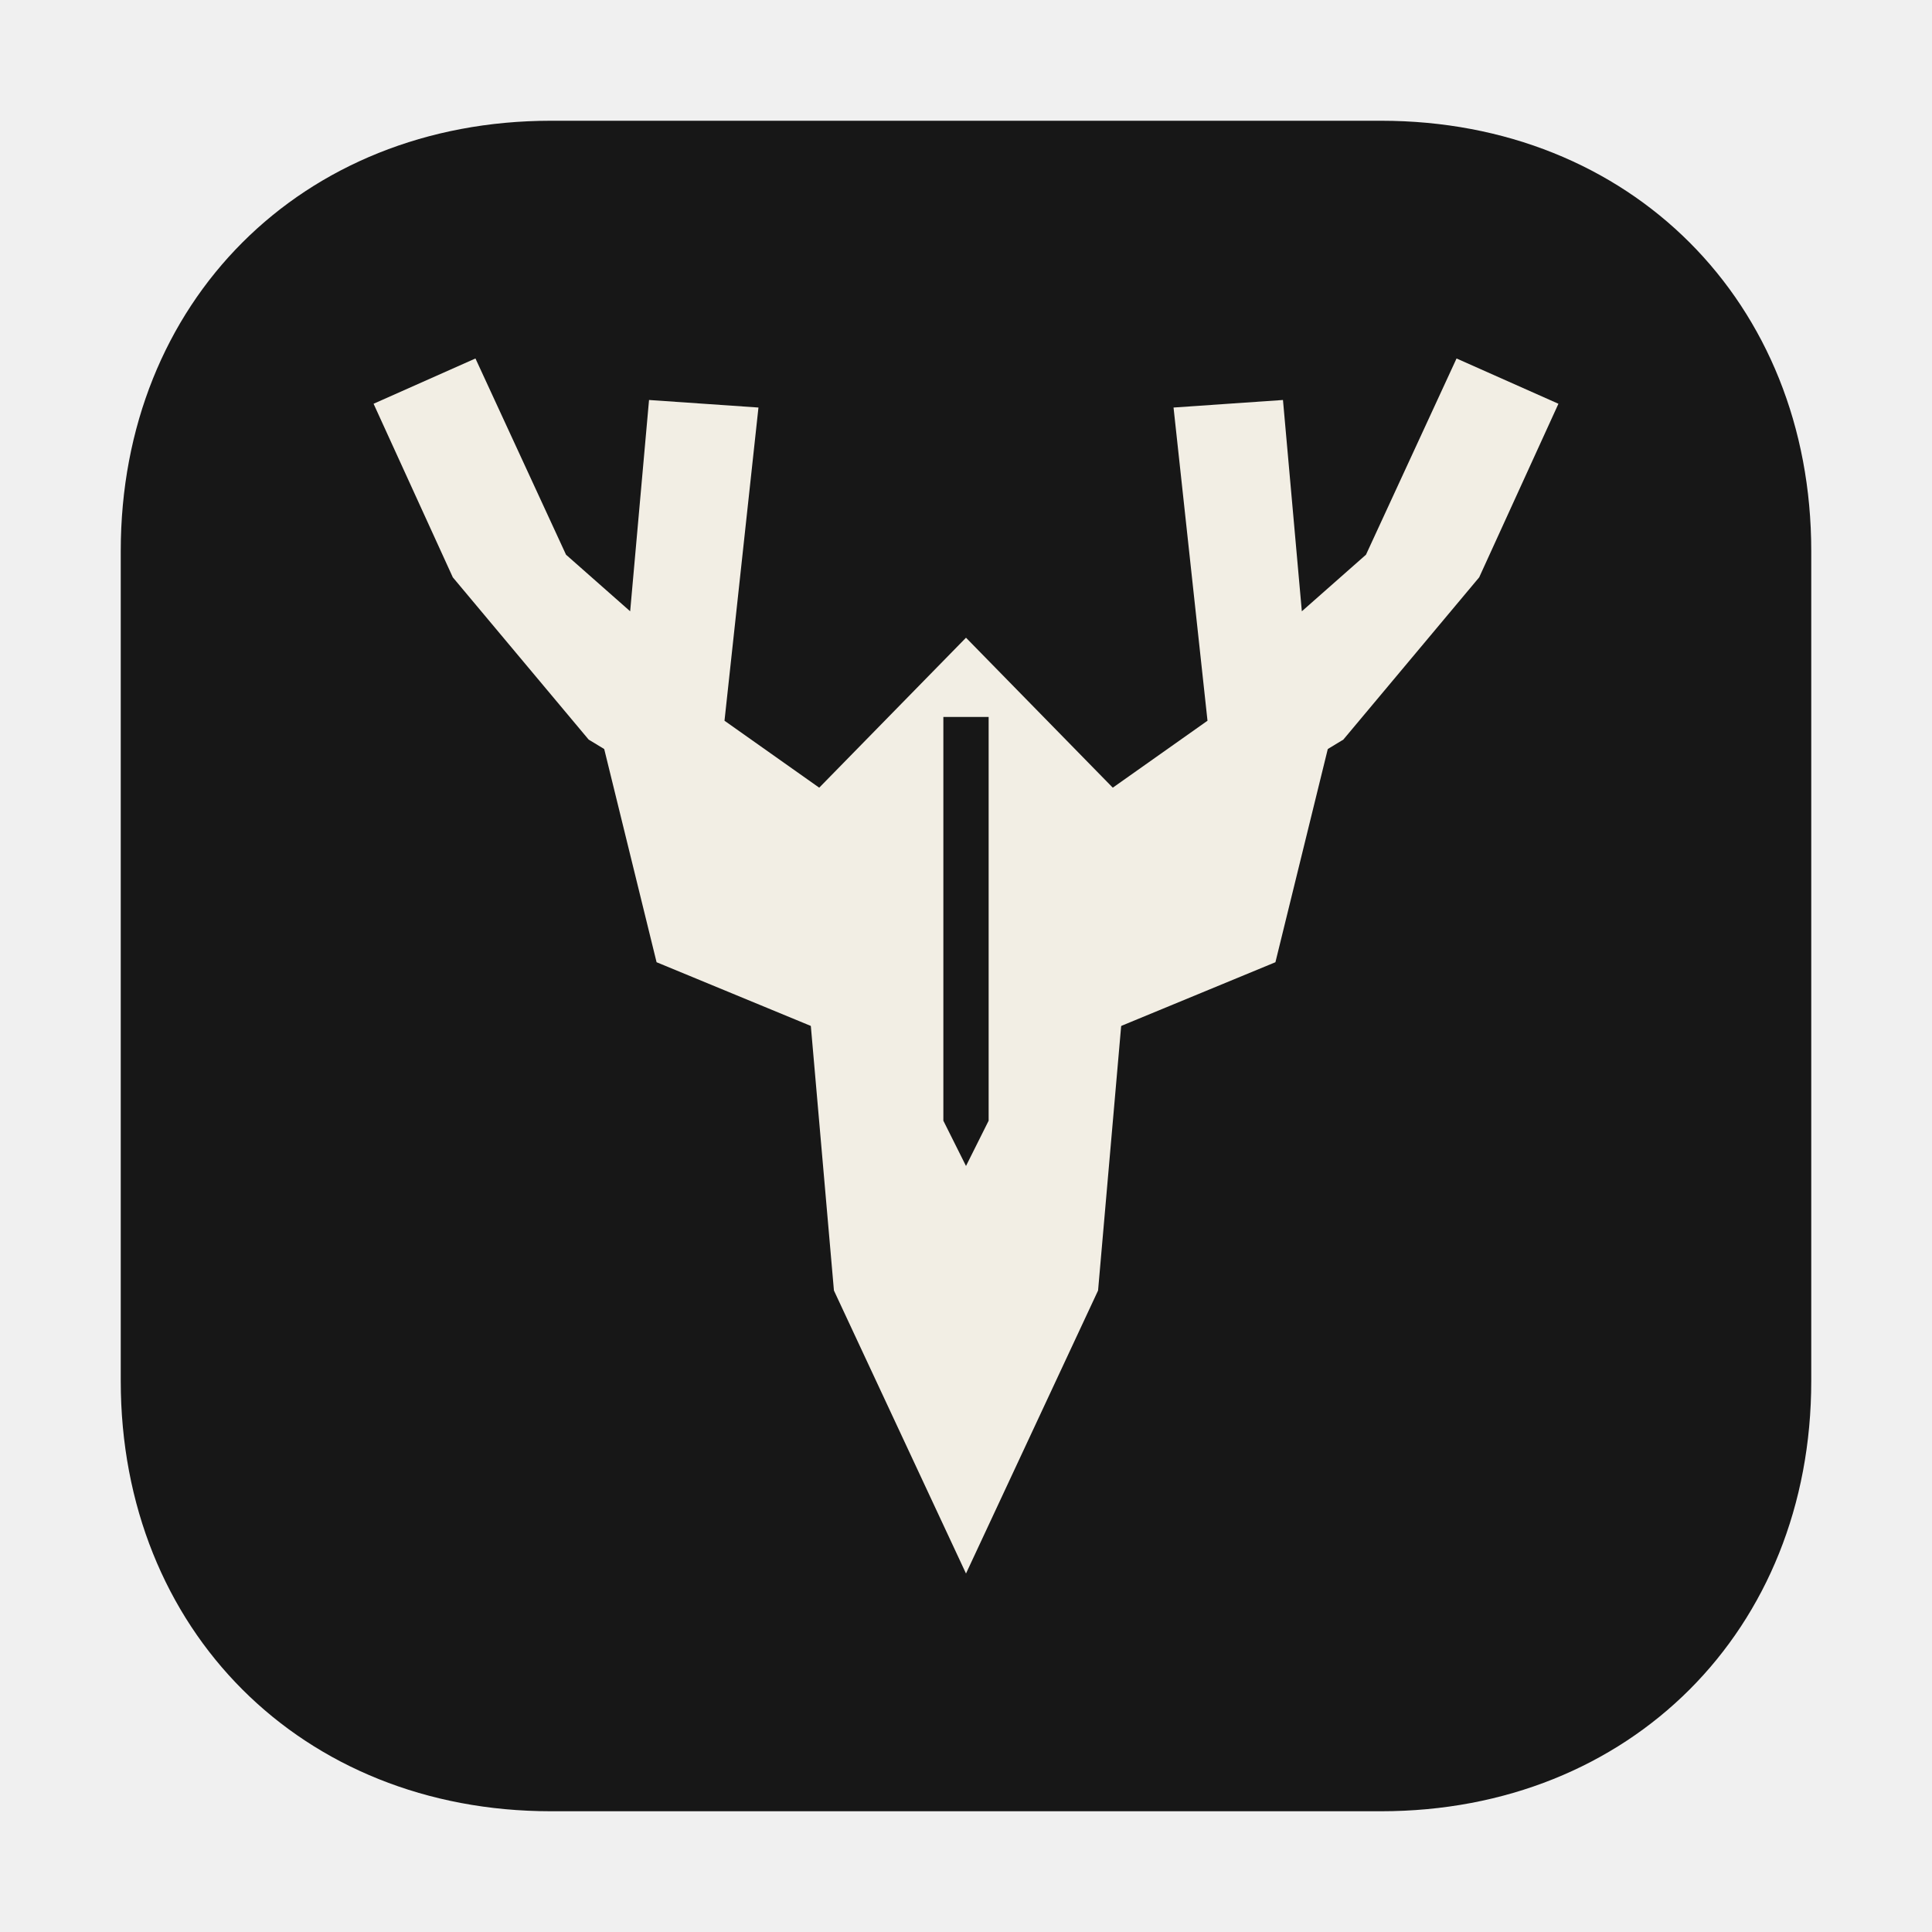
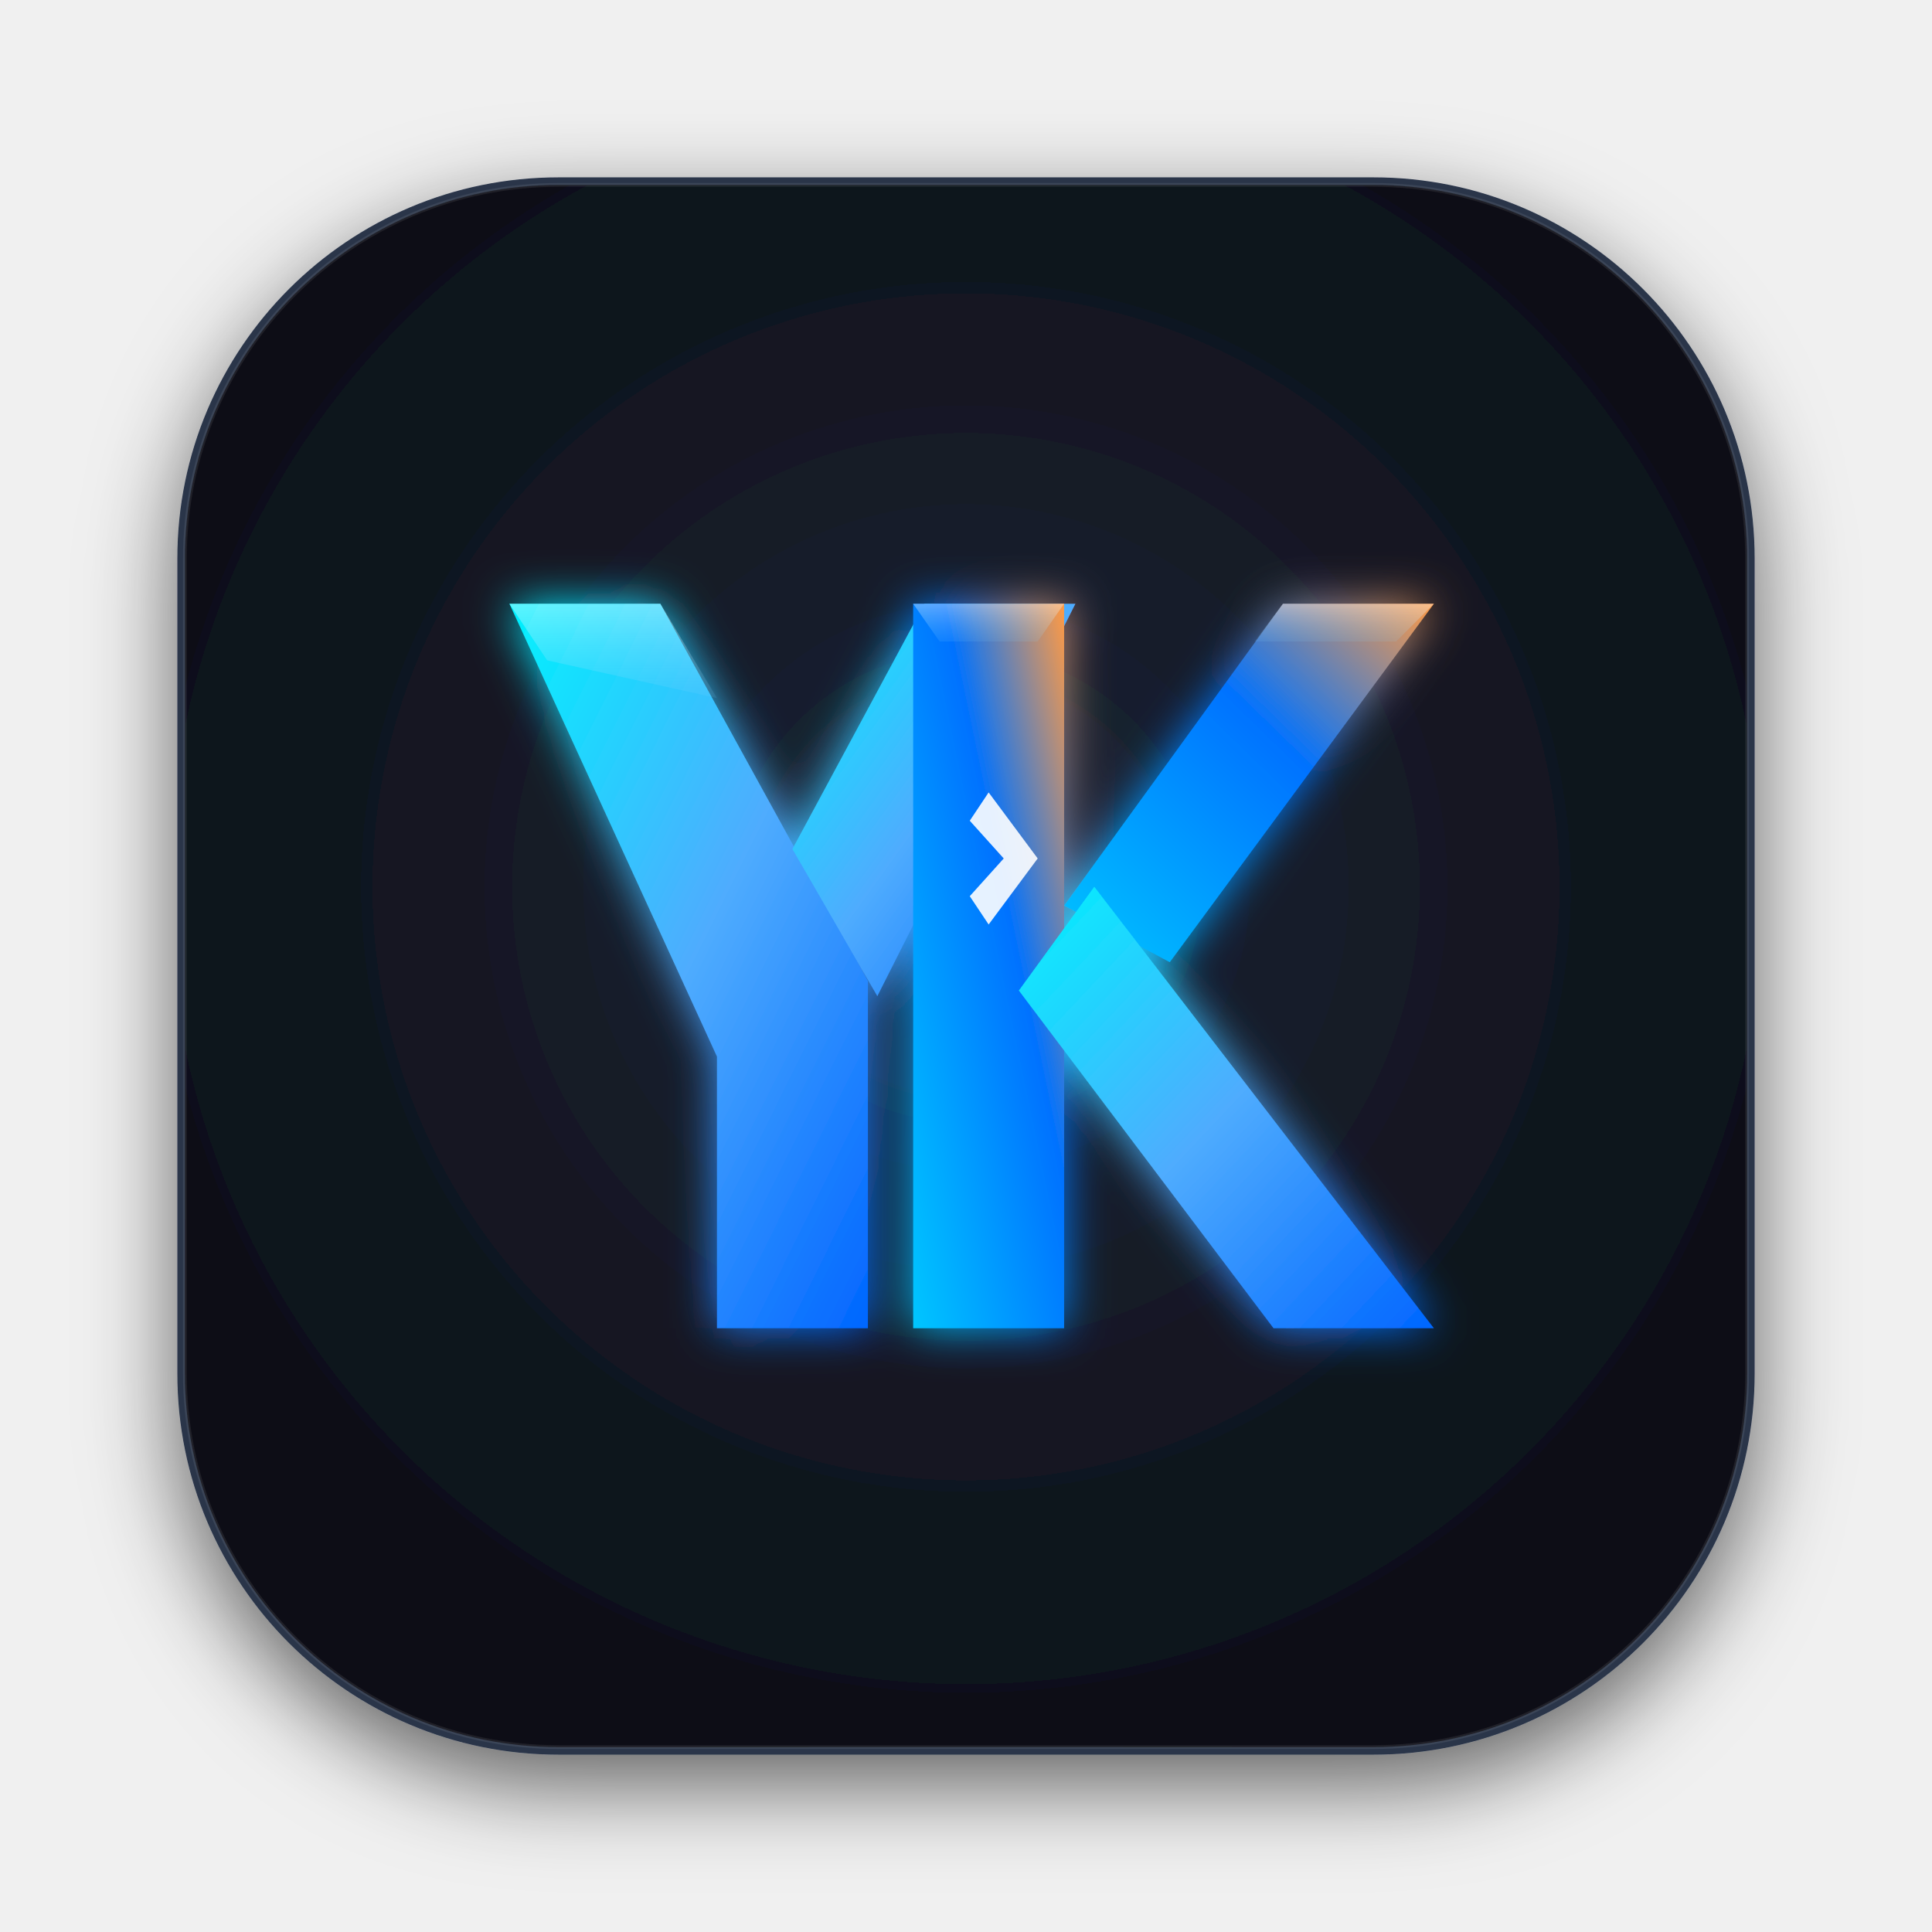
<svg xmlns="http://www.w3.org/2000/svg" width="1024" height="1024" viewBox="0 0 1024 1024">
-   <path fill="#171717" d="M292 64C160 64 64 160 64 292v440c0 132 96 228 228 228h440c132 0 228-96 228-228V292C960 160 864 64 732 64H292Z" />
-   <g transform="translate(0 38)">
-     <path fill="#F2EEE4" d="m470 476-92-82-66-40-72-86-42-92 54-24 48 104 34 30 10-112 58 4-18 166 116 82-30 50Z" />
-     <path fill="#F2EEE4" d="m554 476 92-82 66-40 72-86 42-92-54-24-48 104-34 30-10-112-58 4 18 166-116 82 30 50Z" />
-     <path fill="#F2EEE4" d="m438 412-118-54 28 114 92 38 20-56-22-42Z" />
-     <path fill="#F2EEE4" d="m586 412 118-54-28 114-92 38-20-56 22-42Z" />
-     <path fill="#F2EEE4" d="m512 300-92 94 22 252 70 150 70-150 22-252-92-94Z" />
-     <path fill="#171717" d="M500 342h24v214l-12 24-12-24V342Z" />
+   <defs>
+     <radialGradient id="bg-glow" cx="50%" cy="45%" r="65%">
+       <stop offset="0%" stop-color="#1e2638" />
+       <stop offset="60%" stop-color="#11151f" />
+       <stop offset="100%" stop-color="#0b0d13" />
+     </radialGradient>
+     <linearGradient id="yk-grad-primary" x1="0%" y1="0%" x2="100%" y2="100%">
+       <stop offset="0%" stop-color="#38ef7d" stop-opacity="0" />
+       <stop offset="0%" stop-color="#00f2fe" />
+       <stop offset="50%" stop-color="#4facfe" />
+       <stop offset="100%" stop-color="#0066ff" />
+     </linearGradient>
+     <linearGradient id="yk-grad-accent" x1="0%" y1="100%" x2="100%" y2="0%">
+       <stop offset="0%" stop-color="#00c6ff" />
+       <stop offset="60%" stop-color="#0072ff" />
+       <stop offset="100%" stop-color="#ff9a44" />
+     </linearGradient>
+     <linearGradient id="facet-light" x1="0%" y1="0%" x2="0%" y2="100%">
+       <stop offset="0%" stop-color="#ffffff" stop-opacity="0.9" />
+       <stop offset="100%" stop-color="#80d0ff" stop-opacity="0.3" />
+     </linearGradient>
+     <filter id="tile-shadow" x="-10%" y="-10%" width="120%" height="120%">
+       <feDropShadow dx="0" dy="16" stdDeviation="24" flood-color="#000000" flood-opacity="0.6" />
+     </filter>
+     <filter id="neon-glow" x="-20%" y="-20%" width="140%" height="140%">
+       <feGaussianBlur stdDeviation="12" result="blur" />
+       <feMerge>
+         <feMergeNode in="blur" />
+         <feMergeNode in="SourceGraphic" />
+       </feMerge>
+     </filter>
+   </defs>
+   <rect x="96" y="96" width="832" height="832" rx="200" fill="url(#bg-glow)" stroke="#2a3449" stroke-width="4" filter="url(#tile-shadow)" />
+   <rect x="98" y="98" width="828" height="828" rx="198" fill="none" stroke="rgba(255, 255, 255, 0.08)" stroke-width="2" />
+   <g filter="url(#neon-glow)" transform="translate(0, 0)">
+     <path d="M 270 320 L 350 320 L 460 520 L 460 704 L 380 704 L 380 560 L 270 320 Z" fill="url(#yk-grad-primary)" />
+     <path d="M 570 320 L 490 320 L 420 450 L 465 528 L 570 320 Z" fill="url(#yk-grad-primary)" />
+     <path d="M 484 320 L 564 320 L 564 704 L 484 704 Z" fill="url(#yk-grad-accent)" />
+     <path d="M 564 480 L 680 320 L 760 320 L 620 510 Z" fill="url(#yk-grad-accent)" />
+     <path d="M 580 470 L 760 704 L 675 704 L 540 525 Z" fill="url(#yk-grad-primary)" />
+     <polygon points="524,420 550,455 524,490 514,475 532,455 514,435" fill="#ffffff" opacity="0.9" />
+   </g>
+   <g fill="url(#facet-light)" opacity="0.4">
+     <path d="M 270 320 L 350 320 L 380 370 L 290 350 Z" />
+     <path d="M 680 320 L 760 320 L 740 340 L 665 340 Z" />
+     <path d="M 484 320 L 564 320 L 550 340 L 498 340 Z" />
  </g>
</svg>
